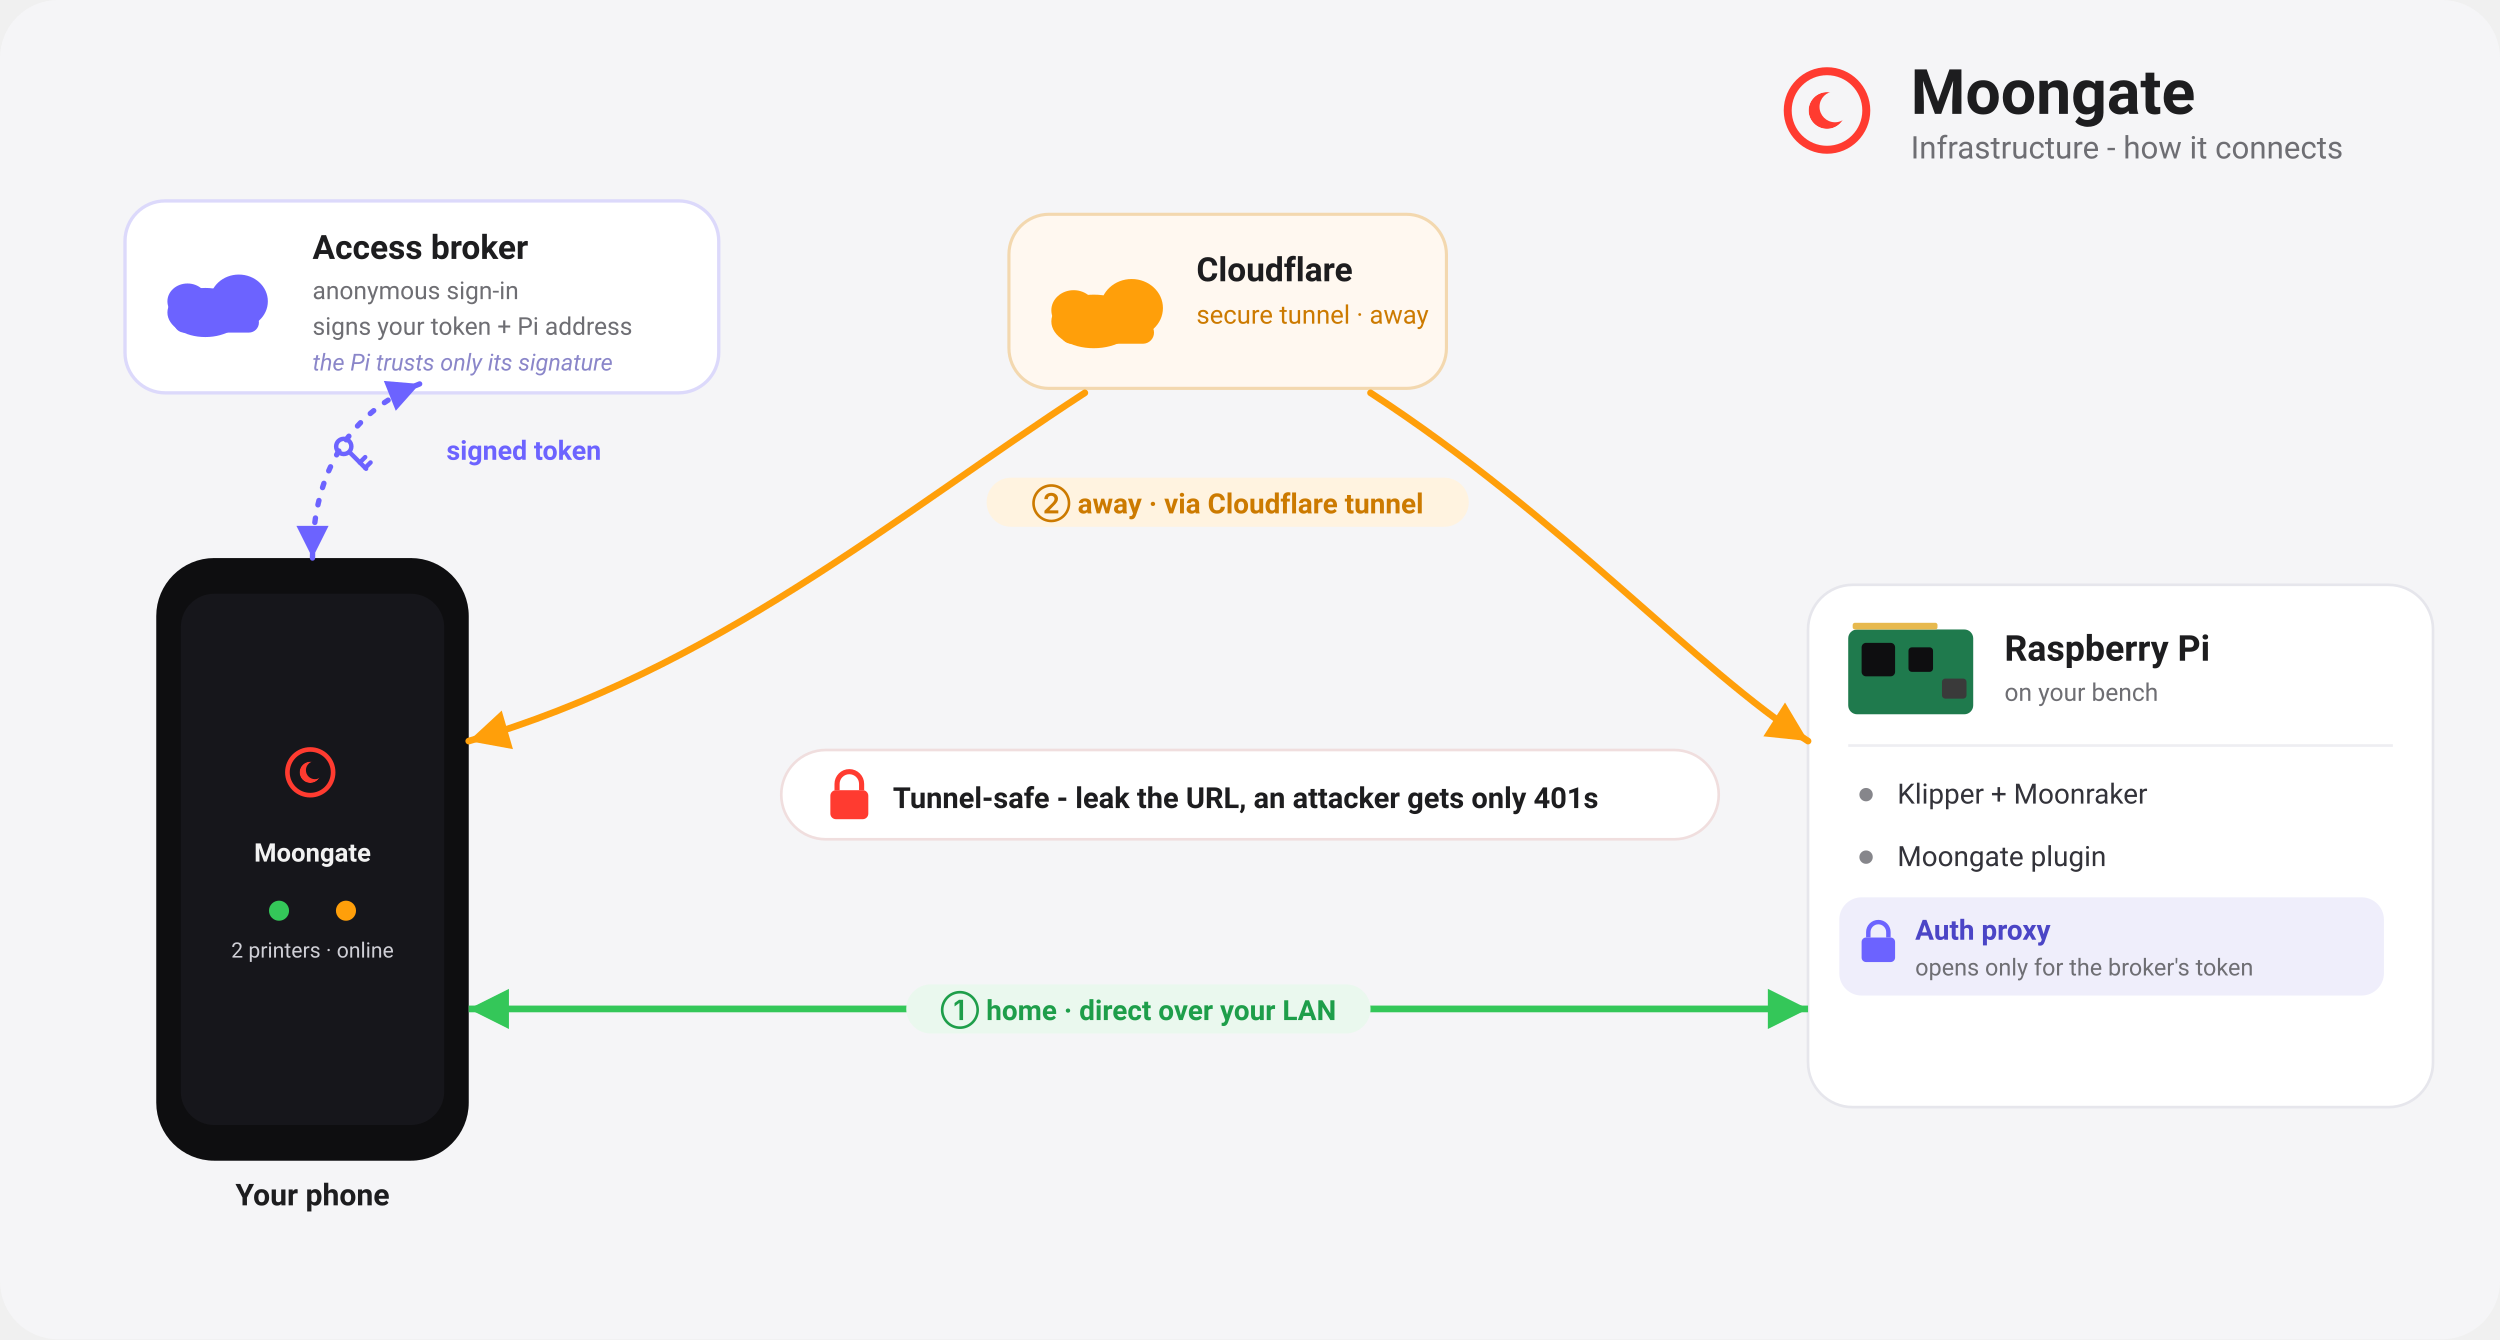
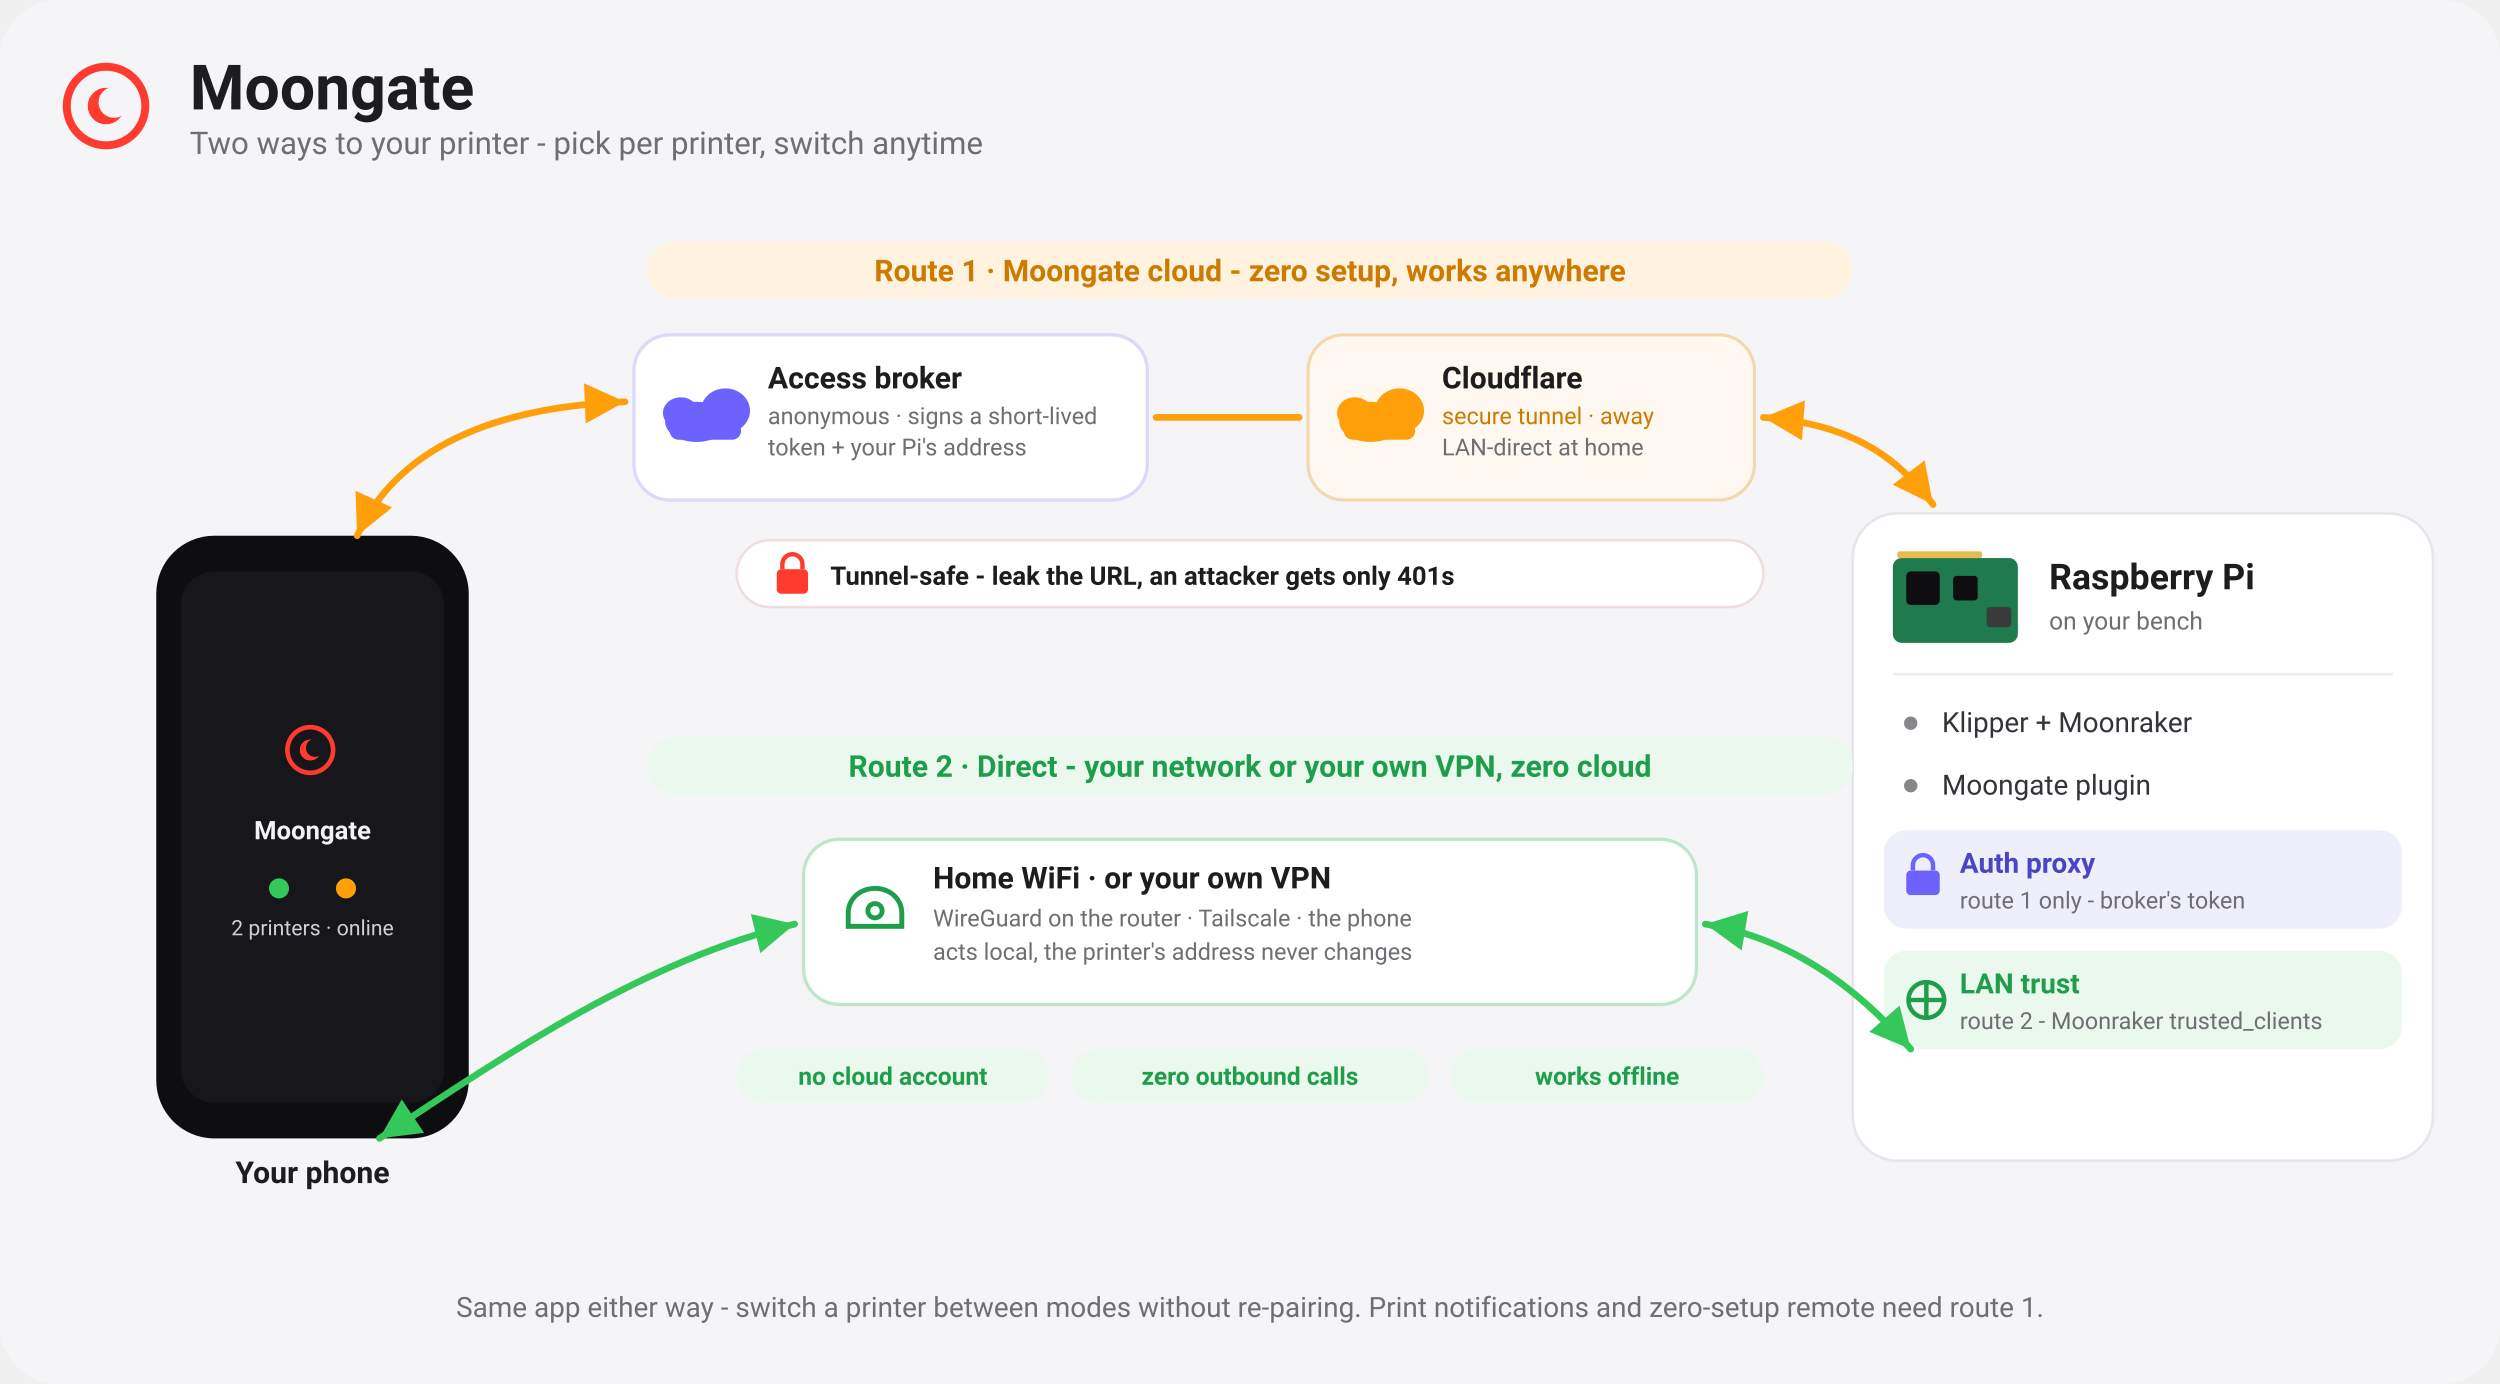
- <svg xmlns="http://www.w3.org/2000/svg" viewBox="0 0 1120 600" role="img" font-family="-apple-system, BlinkMacSystemFont, 'Segoe UI', Roboto, sans-serif">
+ <svg xmlns="http://www.w3.org/2000/svg" viewBox="0 0 1120 620" role="img" font-family="-apple-system, BlinkMacSystemFont, 'Segoe UI', Roboto, sans-serif">
  <defs>
    <mask id="b3">
      <rect width="100" height="100" fill="#000" />
      <circle cx="50" cy="50" r="15" fill="#fff" />
      <circle cx="56.5" cy="47" r="12.6" fill="#000" />
    </mask>
    <g id="m3">
      <circle cx="50" cy="50" r="32" fill="none" stroke="#FF3B30" stroke-width="6.5" />
      <circle cx="50" cy="50" r="15" fill="#FF3B30" mask="url(#b3)" />
    </g>
-     <marker id="p3" markerWidth="9" markerHeight="9" refX="6" refY="3" orient="auto-start-reverse">
-       <path d="M0,0 L6,3 L0,6 Z" fill="#6C63FF" />
-     </marker>
    <marker id="g3" markerWidth="9" markerHeight="9" refX="6" refY="3" orient="auto-start-reverse">
      <path d="M0,0 L6,3 L0,6 Z" fill="#34C759" />
    </marker>
    <marker id="o3" markerWidth="9" markerHeight="9" refX="6" refY="3" orient="auto-start-reverse">
      <path d="M0,0 L6,3 L0,6 Z" fill="#FF9F0A" />
    </marker>
  </defs>
-   <rect width="1120" height="600" rx="26" fill="#F5F5F7" />
-   <use href="#m3" transform="translate(791,22) scale(0.55)" />
-   <text x="856" y="51" font-size="28" font-weight="700" fill="#1d1d1f">Moongate</text>
-   <text x="856" y="71" font-size="14" fill="#6e6e73">Infrastructure - how it connects</text>
-   <rect x="56" y="90" width="266" height="86" rx="18" fill="#ffffff" stroke="#dcd9fb" stroke-width="1.5" />
-   <g transform="translate(78,120)" fill="#6C63FF">
-     <ellipse cx="14" cy="20" rx="17" ry="11" />
-     <ellipse cx="29" cy="15" rx="13" ry="12" />
-     <ellipse cx="6" cy="15" rx="9" ry="8" />
-     <rect x="0" y="20" width="38" height="9" rx="4.5" />
-   </g>
-   <text x="140" y="116" font-size="15" font-weight="700" fill="#1d1d1f">Access broker</text>
-   <text x="140" y="134" font-size="11" fill="#6e6e73">anonymous sign-in</text>
-   <text x="140" y="150" font-size="11" fill="#6e6e73">signs your token + Pi address</text>
-   <text x="140" y="166" font-size="10.5" font-style="italic" fill="#8a86c9">the Pi trusts only its signature</text>
-   <rect x="452" y="96" width="196" height="78" rx="18" fill="#fff8f0" stroke="#f3d8af" stroke-width="1.4" />
-   <g transform="translate(474,124)" fill="#FF9F0A">
-     <ellipse cx="16" cy="20" rx="19" ry="12" />
-     <ellipse cx="33" cy="14" rx="14" ry="13" />
-     <ellipse cx="7" cy="15" rx="10" ry="9" />
-     <rect x="1" y="20" width="42" height="10" rx="5" />
-   </g>
-   <text x="536" y="126" font-size="15" font-weight="700" fill="#1d1d1f">Cloudflare</text>
-   <text x="536" y="145" font-size="11.5" fill="#cc7a00">secure tunnel · away</text>
-   <rect x="70" y="250" width="140" height="270" rx="26" fill="#0E0E10" />
-   <rect x="81" y="266" width="118" height="238" rx="15" fill="#16161b" />
-   <use href="#m3" transform="translate(123,330) scale(0.32)" />
-   <text x="140" y="386" font-size="11.5" font-weight="600" fill="#f2f2f2" text-anchor="middle">Moongate</text>
-   <circle cx="125" cy="408" r="4.5" fill="#34C759" />
-   <circle cx="155" cy="408" r="4.5" fill="#FF9F0A" />
-   <text x="140" y="429" font-size="9.5" fill="#cfcfd6" text-anchor="middle">2 printers · online</text>
-   <text x="140" y="540" font-size="13.5" font-weight="600" fill="#1d1d1f" text-anchor="middle">Your phone</text>
-   <rect x="810" y="262" width="280" height="234" rx="20" fill="#ffffff" stroke="#e6e6ec" stroke-width="1.2" />
-   <g transform="translate(828,282)">
+   <rect width="1120" height="620" rx="26" fill="#F5F5F7" />
+   <use href="#m3" transform="translate(20,20) scale(0.55)" />
+   <text x="85" y="49" font-size="28" font-weight="700" fill="#1d1d1f">Moongate</text>
+   <text x="85" y="69" font-size="14" fill="#6e6e73">Two ways to your printer - pick per printer, switch anytime</text>
+   <rect x="70" y="240" width="140" height="270" rx="26" fill="#0E0E10" />
+   <rect x="81" y="256" width="118" height="238" rx="15" fill="#16161b" />
+   <use href="#m3" transform="translate(123,320) scale(0.32)" />
+   <text x="140" y="376" font-size="11.5" font-weight="600" fill="#f2f2f2" text-anchor="middle">Moongate</text>
+   <circle cx="125" cy="398" r="4.5" fill="#34C759" />
+   <circle cx="155" cy="398" r="4.5" fill="#FF9F0A" />
+   <text x="140" y="419" font-size="9.5" fill="#cfcfd6" text-anchor="middle">2 printers · online</text>
+   <text x="140" y="530" font-size="13.5" font-weight="600" fill="#1d1d1f" text-anchor="middle">Your phone</text>
+   <rect x="830" y="230" width="260" height="290" rx="20" fill="#ffffff" stroke="#e6e6ec" stroke-width="1.2" />
+   <g transform="translate(848,250)">
    <rect x="0" y="0" width="56" height="38" rx="4" fill="#1f7a4d" />
    <rect x="6" y="6" width="15" height="15" rx="2" fill="#0e0e10" />
    <rect x="27" y="8" width="11" height="11" rx="1.5" fill="#0e0e10" />
    <rect x="2" y="-3" width="38" height="3" rx="1" fill="#e7b94e" />
    <rect x="42" y="22" width="11" height="9" rx="1.5" fill="#3a3a3a" />
  </g>
-   <text x="898" y="296" font-size="16" font-weight="700" fill="#1d1d1f">Raspberry Pi</text>
-   <text x="898" y="314" font-size="11" fill="#6e6e73">on your bench</text>
-   <line x1="828" y1="334" x2="1072" y2="334" stroke="#eeeef2" stroke-width="1.2" />
+   <text x="918" y="264" font-size="16" font-weight="700" fill="#1d1d1f">Raspberry Pi</text>
+   <text x="918" y="282" font-size="11" fill="#6e6e73">on your bench</text>
+   <line x1="848" y1="302" x2="1072" y2="302" stroke="#eeeef2" stroke-width="1.2" />
  <g font-size="12.5" fill="#33333a">
-     <circle cx="836" cy="356" r="3" fill="#86868b" />
-     <text x="850" y="360">Klipper + Moonraker</text>
-     <circle cx="836" cy="384" r="3" fill="#86868b" />
-     <text x="850" y="388">Moongate plugin</text>
+     <circle cx="856" cy="324" r="3" fill="#86868b" />
+     <text x="870" y="328">Klipper + Moonraker</text>
+     <circle cx="856" cy="352" r="3" fill="#86868b" />
+     <text x="870" y="356">Moongate plugin</text>
  </g>
-   <rect x="824" y="402" width="244" height="44" rx="10" fill="#efeefb" />
-   <g transform="translate(834,414)">
+   <rect x="844" y="372" width="232" height="44" rx="10" fill="#efeefb" />
+   <g transform="translate(854,384)">
    <rect x="0" y="6" width="15" height="11" rx="2" fill="#6C63FF" />
    <path d="M3,6 V3.6 a4.5,4.5 0 0 1 9,0 V6" fill="none" stroke="#6C63FF" stroke-width="2" />
  </g>
-   <text x="858" y="421" font-size="12.5" font-weight="700" fill="#4b45c6">Auth proxy</text>
-   <text x="858" y="437" font-size="10.5" fill="#6e6e73">opens only for the broker's token</text>
-   <path d="M140,250 C140,210 158,184 188,172" fill="none" stroke="#6C63FF" stroke-width="2.4" stroke-dasharray="2 6" stroke-linecap="round" marker-start="url(#p3)" marker-end="url(#p3)" />
-   <g transform="translate(150,196)" stroke="#6C63FF" stroke-width="2" fill="none" stroke-linecap="round">
-     <circle cx="4" cy="4" r="3.4" />
-     <path d="M6.6,6.6 L14,14" />
-     <path d="M11.2,11.2 L13.6,8.8 M13.6,13.6 L16,11.2" />
+   <text x="878" y="391" font-size="12.5" font-weight="700" fill="#4b45c6">Auth proxy</text>
+   <text x="878" y="407" font-size="10.5" fill="#6e6e73">route 1 only - broker's token</text>
+   <rect x="844" y="426" width="232" height="44" rx="10" fill="#eaf8ee" />
+   <g transform="translate(854,438)" stroke="#1e9e4a" stroke-width="2" fill="none" stroke-linecap="round">
+     <path d="M2,10 h14" />
+     <path d="M9,3 v14" />
+     <circle cx="9" cy="10" r="8" />
  </g>
-   <text x="200" y="206" font-size="12" font-weight="600" fill="#6C63FF">signed token</text>
-   <path d="M210,332 C320,300 400,232 486,176" fill="none" stroke="#FF9F0A" stroke-width="3" stroke-linecap="round" marker-start="url(#o3)" />
-   <path d="M614,176 C700,232 760,300 810,332" fill="none" stroke="#FF9F0A" stroke-width="3" stroke-linecap="round" marker-end="url(#o3)" />
-   <rect x="442" y="214" width="216" height="22" rx="11" fill="#fff3e0" />
-   <text x="550" y="230" font-size="12.5" font-weight="600" fill="#cc7a00" text-anchor="middle">② away · via Cloudflare tunnel</text>
-   <path d="M210,452 L810,452" fill="none" stroke="#34C759" stroke-width="3" marker-start="url(#g3)" marker-end="url(#g3)" />
-   <rect x="406" y="441" width="208" height="22" rx="11" fill="#eaf8ee" />
-   <text x="510" y="457" font-size="12.5" font-weight="600" fill="#1e9e4a" text-anchor="middle">① home · direct over your LAN</text>
-   <rect x="350" y="336" width="420" height="40" rx="20" fill="#ffffff" stroke="#f0dede" stroke-width="1.2" />
-   <g transform="translate(372,348)">
-     <rect x="0" y="6" width="17" height="13" rx="2.5" fill="#FF3B30" />
-     <path d="M3,6 V3.2 a5.5,5.5 0 0 1 11,0 V6" fill="none" stroke="#FF3B30" stroke-width="2.3" />
+   <text x="878" y="445" font-size="12.5" font-weight="700" fill="#1e9e4a">LAN trust</text>
+   <text x="878" y="461" font-size="10.5" fill="#6e6e73">route 2 - Moonraker trusted_clients</text>
+   <rect x="290" y="108" width="540" height="26" rx="13" fill="#fff3e0" />
+   <text x="560" y="126" font-size="13.5" font-weight="700" fill="#cc7a00" text-anchor="middle">Route 1 · Moongate cloud - zero setup, works anywhere</text>
+   <rect x="284" y="150" width="230" height="74" rx="16" fill="#ffffff" stroke="#dcd9fb" stroke-width="1.5" />
+   <g transform="translate(300,172)" fill="#6C63FF">
+     <ellipse cx="12" cy="17" rx="14" ry="9" />
+     <ellipse cx="25" cy="12" rx="11" ry="10" />
+     <ellipse cx="5" cy="13" rx="8" ry="7" />
+     <rect x="0" y="17" width="32" height="8" rx="4" />
  </g>
-   <text x="400" y="362" font-size="13" font-weight="600" fill="#1d1d1f">Tunnel-safe - leak the URL, an attacker gets only 401s</text>
+   <text x="344" y="174" font-size="13.5" font-weight="700" fill="#1d1d1f">Access broker</text>
+   <text x="344" y="190" font-size="10.5" fill="#6e6e73">anonymous · signs a short-lived</text>
+   <text x="344" y="204" font-size="10.5" fill="#6e6e73">token + your Pi's address</text>
+   <rect x="586" y="150" width="200" height="74" rx="16" fill="#fff8f0" stroke="#f3d8af" stroke-width="1.4" />
+   <g transform="translate(602,172)" fill="#FF9F0A">
+     <ellipse cx="12" cy="17" rx="14" ry="9" />
+     <ellipse cx="25" cy="12" rx="11" ry="10" />
+     <ellipse cx="5" cy="13" rx="8" ry="7" />
+     <rect x="0" y="17" width="32" height="8" rx="4" />
+   </g>
+   <text x="646" y="174" font-size="13.5" font-weight="700" fill="#1d1d1f">Cloudflare</text>
+   <text x="646" y="190" font-size="10.5" fill="#cc7a00">secure tunnel · away</text>
+   <text x="646" y="204" font-size="10.5" fill="#6e6e73">LAN-direct at home</text>
+   <path d="M160,240 C180,196 230,182 280,180" fill="none" stroke="#FF9F0A" stroke-width="3" stroke-linecap="round" marker-start="url(#o3)" marker-end="url(#o3)" />
+   <path d="M518,187 L582,187" fill="none" stroke="#FF9F0A" stroke-width="3" stroke-linecap="round" />
+   <path d="M790,187 C830,190 850,205 866,226" fill="none" stroke="#FF9F0A" stroke-width="3" stroke-linecap="round" marker-start="url(#o3)" marker-end="url(#o3)" />
+   <rect x="330" y="242" width="460" height="30" rx="15" fill="#ffffff" stroke="#f0dede" stroke-width="1.2" />
+   <g transform="translate(348,250)">
+     <rect x="0" y="5" width="14" height="11" rx="2" fill="#FF3B30" />
+     <path d="M2.5,5 V2.8 a4.5,4.5 0 0 1 9,0 V5" fill="none" stroke="#FF3B30" stroke-width="2" />
+   </g>
+   <text x="372" y="262" font-size="11.5" font-weight="600" fill="#1d1d1f">Tunnel-safe - leak the URL, an attacker gets only 401s</text>
+   <rect x="290" y="330" width="540" height="26" rx="13" fill="#eaf8ee" />
+   <text x="560" y="348" font-size="13.5" font-weight="700" fill="#1e9e4a" text-anchor="middle">Route 2 · Direct - your network or your own VPN, zero cloud</text>
+   <rect x="360" y="376" width="400" height="74" rx="16" fill="#ffffff" stroke="#bfe6cd" stroke-width="1.5" />
+   <g transform="translate(378,396)" stroke="#1e9e4a" stroke-width="2.2" fill="none" stroke-linecap="round">
+     <path d="M14,2 C7,2 2,7 2,13 v6 h24 v-6 C26,7 21,2 14,2 Z" />
+     <circle cx="14" cy="12" r="3.2" />
+   </g>
+   <text x="418" y="398" font-size="13.5" font-weight="700" fill="#1d1d1f">Home WiFi · or your own VPN</text>
+   <text x="418" y="415" font-size="10.5" fill="#6e6e73">WireGuard on the router · Tailscale · the phone</text>
+   <text x="418" y="430" font-size="10.5" fill="#6e6e73">acts local, the printer's address never changes</text>
+   <path d="M170,510 C230,470 290,430 356,414" fill="none" stroke="#34C759" stroke-width="3" stroke-linecap="round" marker-start="url(#g3)" marker-end="url(#g3)" />
+   <path d="M764,414 C800,420 830,440 856,470" fill="none" stroke="#34C759" stroke-width="3" stroke-linecap="round" marker-start="url(#g3)" marker-end="url(#g3)" />
+   <rect x="330" y="470" width="140" height="24" rx="12" fill="#eaf8ee" />
+   <text x="400" y="486" font-size="11" font-weight="600" fill="#1e9e4a" text-anchor="middle">no cloud account</text>
+   <rect x="480" y="470" width="160" height="24" rx="12" fill="#eaf8ee" />
+   <text x="560" y="486" font-size="11" font-weight="600" fill="#1e9e4a" text-anchor="middle">zero outbound calls</text>
+   <rect x="650" y="470" width="140" height="24" rx="12" fill="#eaf8ee" />
+   <text x="720" y="486" font-size="11" font-weight="600" fill="#1e9e4a" text-anchor="middle">works offline</text>
+   <text x="560" y="590" font-size="12.5" fill="#6e6e73" text-anchor="middle">Same app either way - switch a printer between modes without re-pairing. Print notifications and zero-setup remote need route 1.</text>
</svg>
